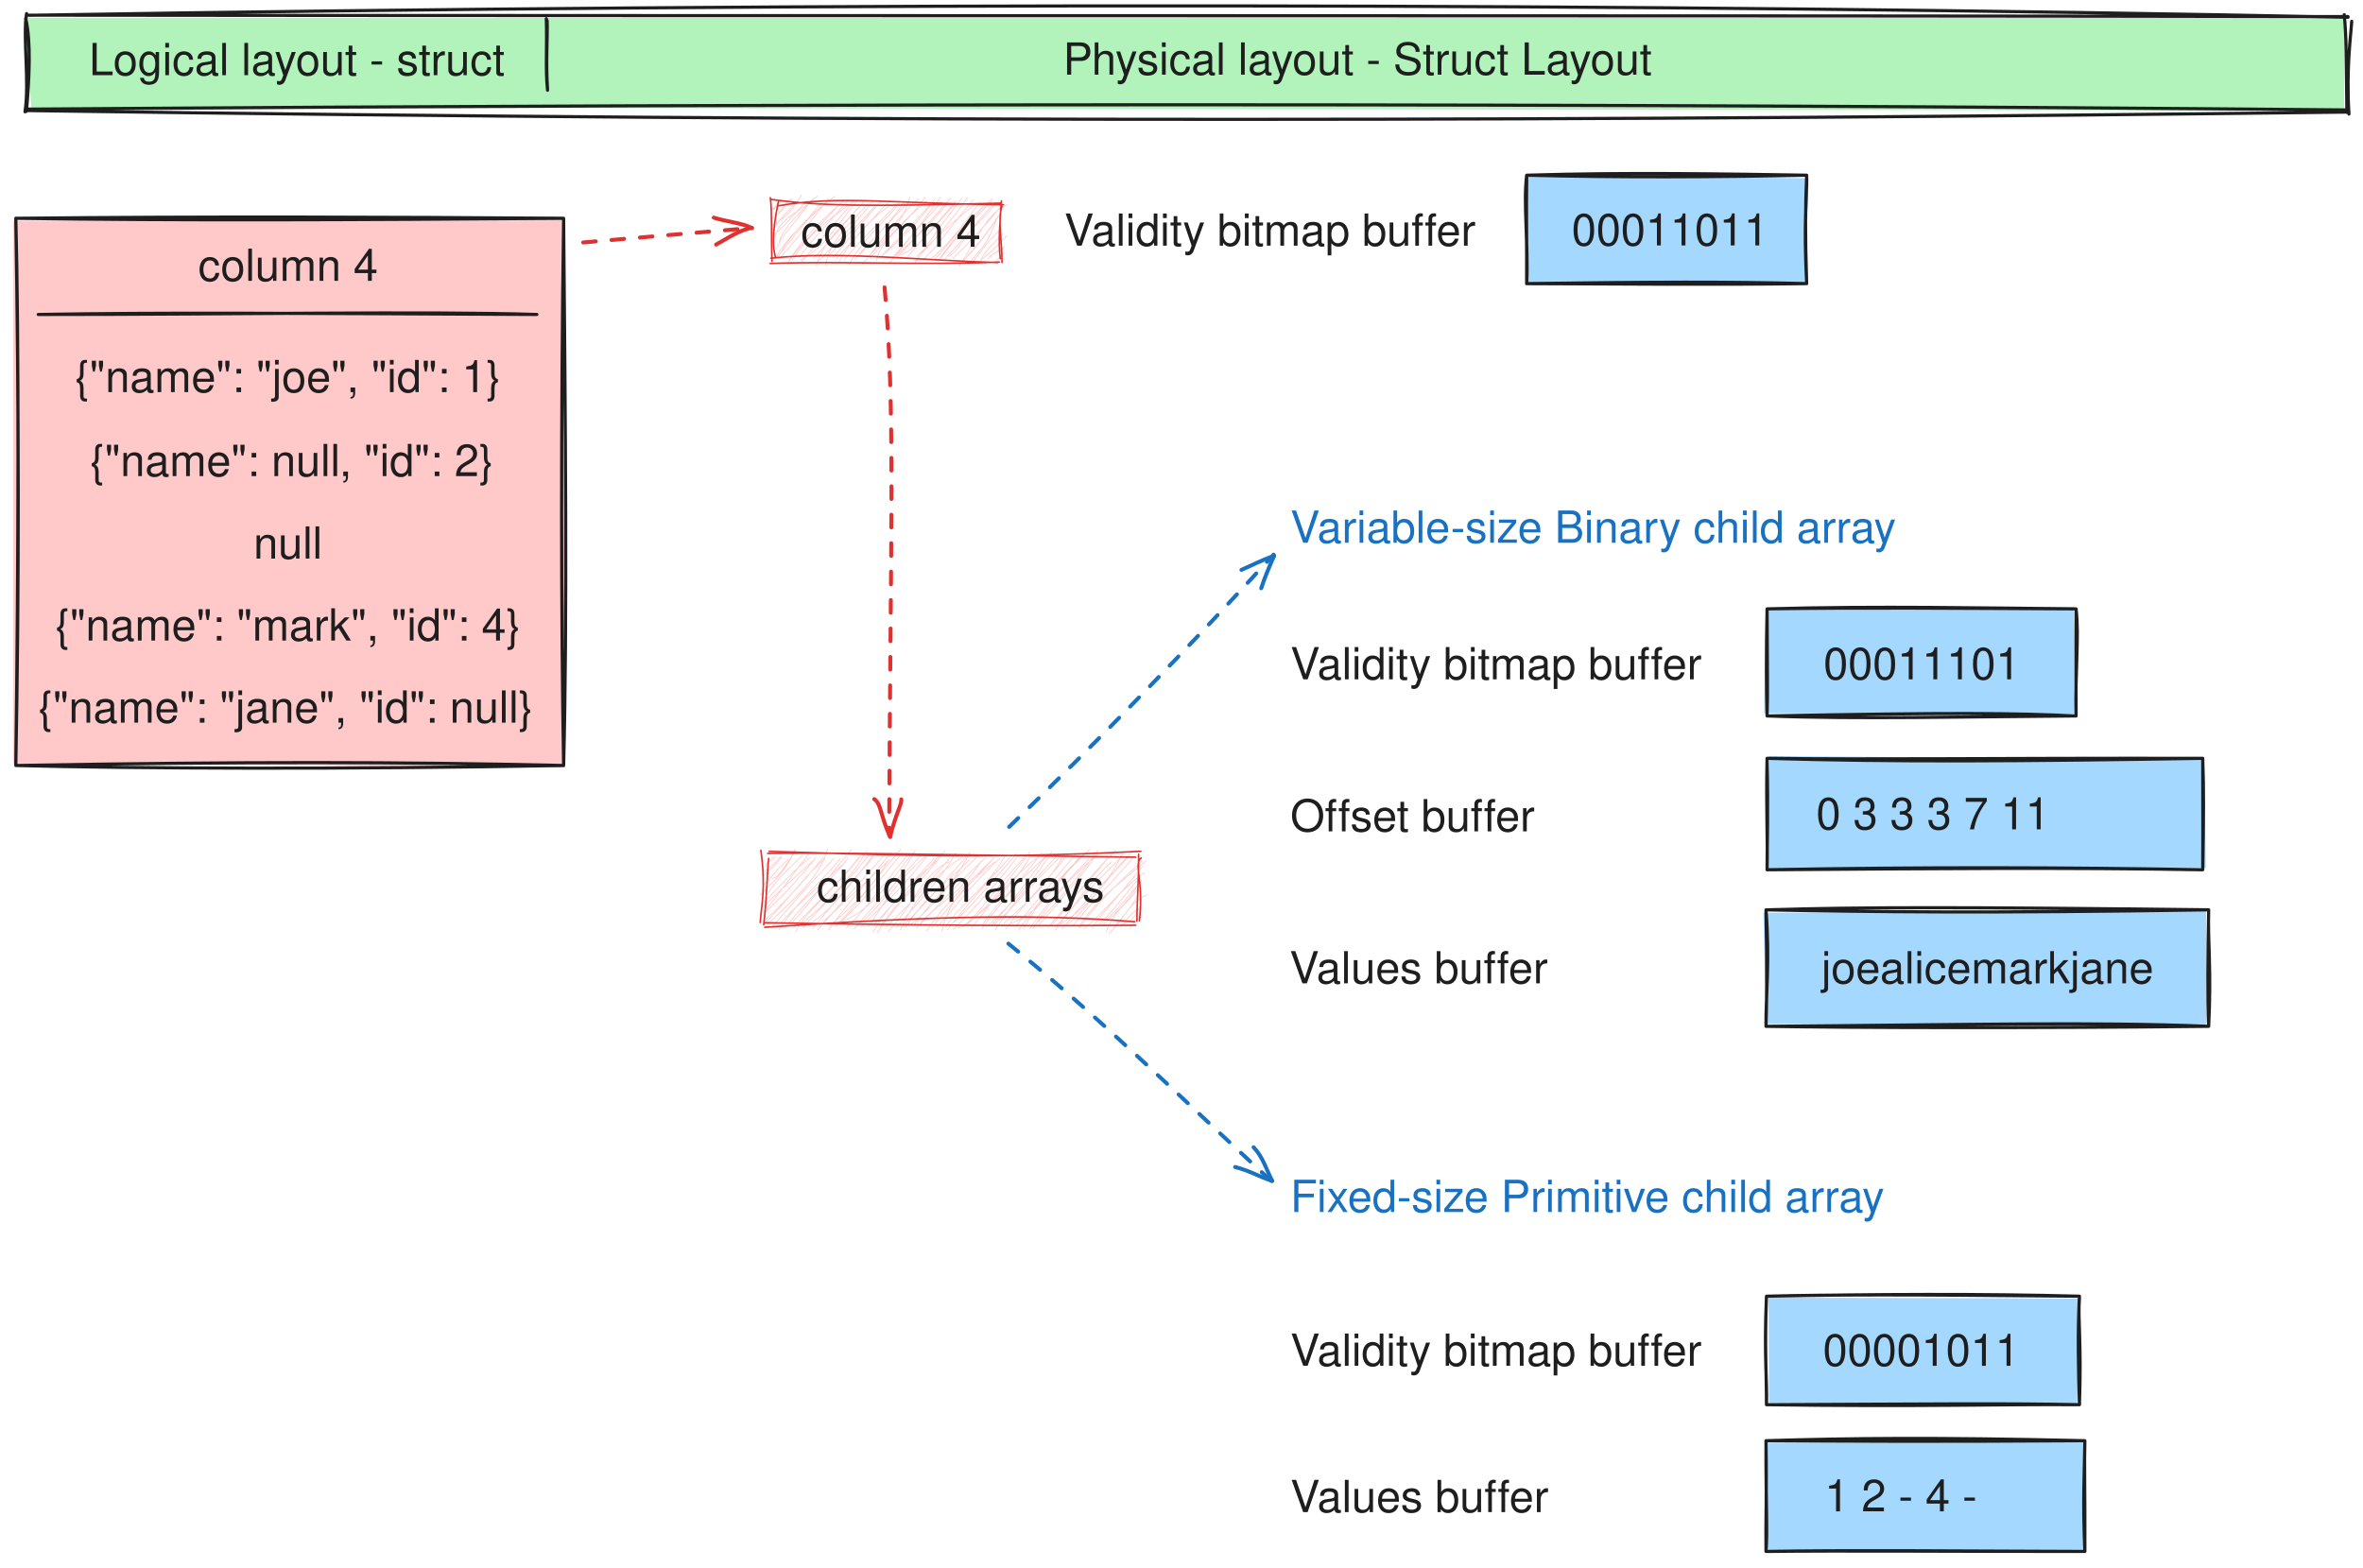
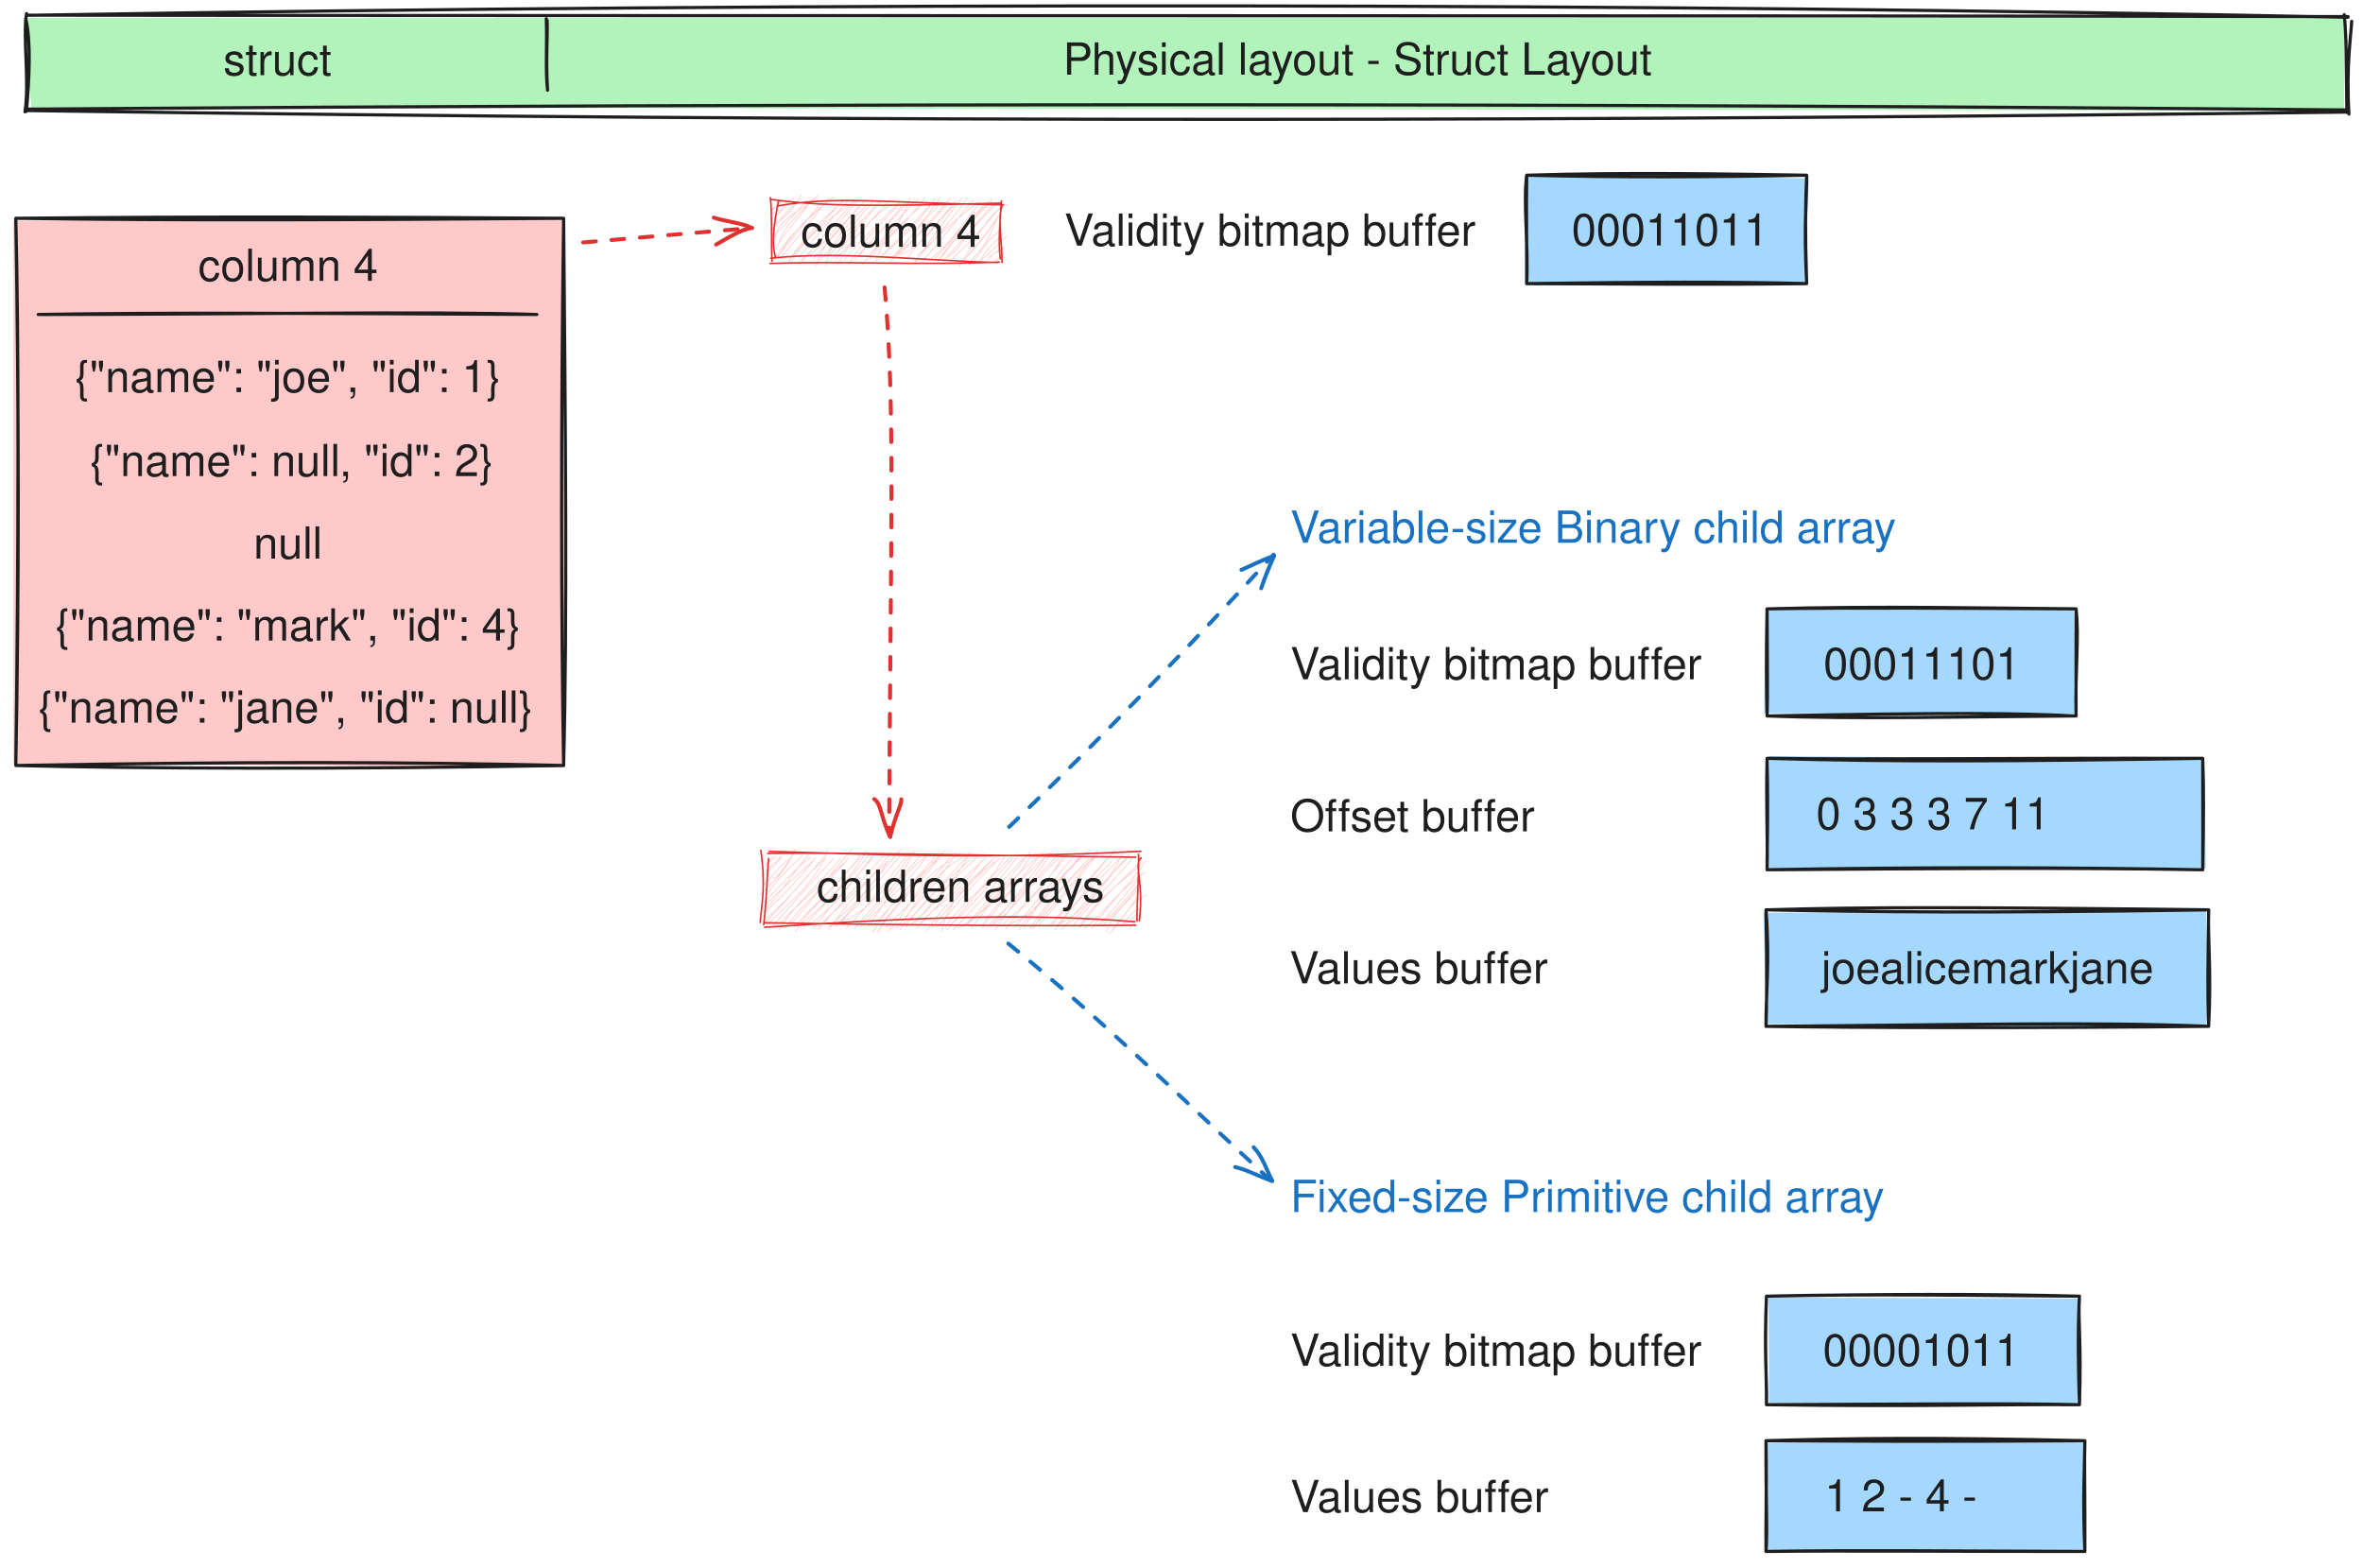
<svg xmlns="http://www.w3.org/2000/svg" version="1.1" viewBox="0 0 1495.309 991.819" width="1495.309" height="991.819">
  <defs>
    <style class="style-fonts">
      @font-face {
        font-family: "Virgil";
        src: url("https://excalidraw.com/Virgil.woff2");
      }
      @font-face {
        font-family: "Cascadia";
        src: url("https://excalidraw.com/Cascadia.woff2");
      }
      @font-face {
        font-family: "Assistant";
        src: url("https://excalidraw.com/Assistant-Regular.woff2");
      }
    </style>
  </defs>
  <g stroke-linecap="round" transform="translate(18.27782 10) rotate(0 733.5156 29.72166)">
    <path d="M-3.55 1.29 L1465.25 1.38 L1465.08 60.09 L1.55 57.91" stroke="none" stroke-width="0" fill="#b2f2bb" />
    <path d="M0.61 -0.33 C513.17 -8.83, 1026.67 -8.07, 1467.57 0.93 M-0.53 -0.4 C530.65 0.22, 1061.37 -0.37, 1467.57 0.51 M1469.88 3.47 C1469.48 11.73, 1466.32 32.23, 1468.13 62.18 M1465.16 -0.72 C1466.59 13.58, 1466.37 26.07, 1466.84 61.15 M1467.08 60.93 C1004.78 66.62, 545.04 67.82, 0.06 59.98 M1466.95 59.57 C989.18 55.24, 511.1 55.41, -0.37 59.02 M-2.45 60.76 C0.48 41.28, -3.93 14.36, -1.47 -1.42 M-1.53 60.47 C0.24 39.9, 1.46 16.35, -1.98 1.92" stroke="#1e1e1e" stroke-width="2" fill="none" />
  </g>
-   <g transform="translate(56.32508 21.80472) rotate(0 132.2822 16.1)">
-     <text x="0" y="25.761" font-family="Helvetica, Segoe UI Emoji" font-size="28px" fill="#1e1e1e" text-anchor="start" style="white-space: pre;" direction="ltr" dominant-baseline="alphabetic">Logical layout - struct</text>
+   <g transform="translate(141.3251 21.80472) rotate(0 34.22754 16.1)">
+     <text x="0" y="25.761" font-family="Helvetica, Segoe UI Emoji" font-size="28px" fill="#1e1e1e" text-anchor="start" style="white-space: pre;" direction="ltr" dominant-baseline="alphabetic">struct</text>
  </g>
  <g transform="translate(672.7077 21.47495) rotate(0 186.3167 16.1)">
    <text x="0" y="25.761" font-family="Helvetica, Segoe UI Emoji" font-size="28px" fill="#1e1e1e" text-anchor="start" style="white-space: pre;" direction="ltr" dominant-baseline="alphabetic">Physical layout - Struct Layout</text>
  </g>
  <g stroke-linecap="round" transform="translate(10 138.1484) rotate(0 173.3318 173.1395)">
    <path d="M-1.55 1.61 L345.75 -1.06 L347.61 347.58 L-1.57 345.06" stroke="none" stroke-width="0" fill="#ffc9c9" />
    <path d="M0 0 C118.81 -1.26, 237.54 -0.8, 346.66 0 M0 0 C104.7 1.51, 209.44 1.02, 346.66 0 M346.66 0 C347.76 126.89, 349.04 255.2, 346.66 346.28 M346.66 0 C344.88 127.99, 345.07 254.98, 346.66 346.28 M346.66 346.28 C244.39 343.91, 144.05 343.77, 0 346.28 M346.66 346.28 C209.79 348.82, 73.14 348.24, 0 346.28 M0 346.28 C1.77 211.18, 1.96 74.75, 0 0 M0 346.28 C2.09 233.63, 2 121.17, 0 0" stroke="#1e1e1e" stroke-width="2" fill="none" />
  </g>
  <g stroke-linecap="round">
    <g transform="translate(24.17605 199.0093) rotate(0 157.7754 0)">
      <path d="M0 0 C123.5 0.02, 245.28 -2.22, 315.55 0 M0 0 C78.93 -1.35, 157.91 -0.77, 315.55 0" stroke="#1e1e1e" stroke-width="2" fill="none" />
    </g>
  </g>
  <mask />
  <g transform="translate(125.3987 151.9757) rotate(0 56.9 16.1)">
    <text x="0" y="25.761" font-family="Helvetica, Segoe UI Emoji" font-size="28px" fill="#1e1e1e" text-anchor="start" style="white-space: pre;" direction="ltr" dominant-baseline="alphabetic">column 4</text>
  </g>
  <g transform="translate(47.31179 222.3976) rotate(0 134.8583 16.1)">
    <text x="0" y="25.761" font-family="Helvetica, Segoe UI Emoji" font-size="28px" fill="#1e1e1e" text-anchor="start" style="white-space: pre;" direction="ltr" dominant-baseline="alphabetic">{"name": "joe", "id": 1}</text>
  </g>
  <g transform="translate(56.88015 275.5538) rotate(0 127.7917 16.1)">
    <text x="0" y="25.761" font-family="Helvetica, Segoe UI Emoji" font-size="28px" fill="#1e1e1e" text-anchor="start" style="white-space: pre;" direction="ltr" dominant-baseline="alphabetic">{"name": null, "id": 2}</text>
  </g>
  <g transform="translate(160.4124 327.7479) rotate(0 21.78333 16.1)">
    <text x="0" y="25.761" font-family="Helvetica, Segoe UI Emoji" font-size="28px" fill="#1e1e1e" text-anchor="start" style="white-space: pre;" direction="ltr" dominant-baseline="alphabetic">null</text>
  </g>
  <g transform="translate(24.13406 431.5708) rotate(0 156.6417 16.1)">
    <text x="0" y="25.761" font-family="Helvetica, Segoe UI Emoji" font-size="28px" fill="#1e1e1e" text-anchor="start" style="white-space: pre;" direction="ltr" dominant-baseline="alphabetic">{"name": "jane", "id": null}</text>
  </g>
  <g transform="translate(34.88406 379.6121) rotate(0 147.3583 16.1)">
    <text x="0" y="25.761" font-family="Helvetica, Segoe UI Emoji" font-size="28px" fill="#1e1e1e" text-anchor="start" style="white-space: pre;" direction="ltr" dominant-baseline="alphabetic">{"name": "mark", "id": 4}</text>
  </g>
  <g stroke-linecap="round" transform="translate(489.3383 126.8442) rotate(0 72.28798 18.98326)">
    <path d="M0 0 C0 0, 0 0, 0 0 M0 0 C0 0, 0 0, 0 0 M-1.55 6.65 C-0.19 5.49, 2.16 2.44, 5.07 -0.17 M-0.69 5.9 C2.01 4.52, 3.99 2.05, 5.59 -0.24 M0.77 10.64 C4.98 7.5, 9.56 1.24, 8.16 -0.12 M-0.51 11.4 C5.48 7.68, 6.51 1.53, 11.92 -1.04 M-0.44 15.47 C8.75 11.23, 15.12 1.65, 17.73 -3.49 M-1.22 19.02 C4.52 11.97, 8.39 7.14, 15.34 0.29 M1.23 22.78 C3.03 13.63, 14.19 7.52, 20.88 3.12 M-1.06 22.97 C4.79 18.6, 10.61 11.87, 21.07 0.06 M3.71 26.6 C5.78 16.88, 19.49 5.35, 27.92 -2.91 M1.58 31.24 C5.77 21, 12.58 16.03, 25.17 -1.35 M0.18 38.28 C11.99 25.14, 25.77 6.14, 30.73 1.13 M1.03 37.33 C7.15 25.15, 19.22 14.1, 33.11 1.68 M3.07 36 C10.18 22.23, 22.64 9.26, 38.76 -2.5 M4.13 36.73 C10.94 28.57, 17.67 21.32, 34.92 -1.22 M9.5 39.23 C15.47 29.4, 22.98 23.78, 42.16 2.03 M9.9 38.21 C18.31 24.54, 31.59 11.13, 44.49 0.47 M11.6 38.53 C17.96 28.45, 24.64 19.3, 48.41 2.31 M16.03 36.46 C24.23 25.46, 33.39 15.68, 46.41 1.12 M17.11 37.72 C33.57 29.46, 40.9 14.06, 53.45 -0.21 M17.72 38.98 C30.02 24.17, 42.57 10.69, 51.24 -0.11 M27.25 41.46 C30.81 26.17, 47.98 11.95, 54.26 3.89 M25.64 36.59 C36.01 25.53, 46.7 12.46, 58.37 -0.32 M33.3 41.4 C34.4 28.36, 45.28 17.24, 60.06 2.17 M28.78 38.3 C43.61 23.42, 56.96 8.57, 63.29 0.02 M35.75 34.31 C47.59 20.61, 61.66 7.97, 64.86 2.41 M37.75 36.31 C48.81 23.13, 58.42 11.37, 68.43 0.08 M40.89 40.19 C48.87 24.61, 64.1 9.18, 74.63 2.76 M39.59 36.92 C53.36 22.63, 65.76 7.87, 74.47 -0.46 M47.98 40.41 C56.24 25.33, 70.56 13.02, 79.93 1.87 M45.09 37.43 C53.16 27.48, 62.78 18.4, 79.14 1.55 M53.85 35.83 C62.05 24.51, 70.59 18.49, 83.01 0.97 M51.58 37.17 C59.5 27.66, 69.53 18.74, 84.54 1.7 M56.03 40.92 C68.85 24.51, 81.72 16.12, 86.43 -1.93 M58.27 38.33 C68.23 25.48, 79.05 10.24, 91.96 -1.1 M65.37 37.89 C67.88 25.14, 80.1 19.8, 96.21 -2 M61.06 36.99 C71.62 24.32, 81.29 13.78, 97.15 0.35 M69.17 34.8 C81.54 23.51, 94.44 11.51, 102.45 -1.37 M67.82 35.98 C75.03 28.21, 86.04 17.84, 101.22 0.51 M75.81 35.73 C83.85 26.61, 96 12.38, 106.44 0.89 M73.26 39.9 C85.99 24.98, 97.62 9.34, 105.87 -2.05 M77.86 34.83 C89.93 23.67, 97.87 16.81, 109.3 2.98 M78.19 35.96 C90.31 23.59, 105.25 6.45, 112.21 -1.61 M80.73 34.52 C96.9 27.21, 104.06 12.25, 114.45 3.21 M84.34 37.02 C91.67 26.61, 102.75 16.2, 115.48 0.3 M89.76 39.58 C98.3 26.18, 109.72 10.92, 119.48 -1.63 M89.7 38.44 C97.63 28.98, 106.72 20.81, 123.08 -1.87 M90.87 35.27 C99.21 27.62, 107.26 18.76, 128.13 2.12 M95.32 37.08 C105.72 26.94, 115.74 12.03, 126.69 -0.49 M101.69 37.47 C110.38 29.07, 114.95 20.49, 132.67 3.85 M100.6 36.19 C113.33 25.78, 122.78 11.63, 130.92 0.91 M104.16 38.78 C115.02 21.91, 124.8 13.17, 138.59 -1.17 M106.16 36.38 C114.82 24.08, 126.44 12.39, 138.12 0.58 M111.02 35.45 C118.62 30.84, 123.26 17.91, 139.72 2.29 M108.4 37.29 C115.98 28.95, 123.27 20.64, 141.7 1.5 M117.71 41.67 C130.09 21.69, 136.16 7.6, 148.18 2.63 M113.71 36.81 C126.08 24.51, 137.35 12.29, 144.31 3.35 M122.28 36.04 C122.86 34.58, 131.64 26.42, 142.17 10.18 M118.46 40.21 C127.69 30.63, 136.19 20.03, 143.77 8.1 M123.84 40.36 C128.4 32.3, 133.57 32.7, 141.14 12.4 M125.73 39.88 C131.7 32.13, 135.35 25.3, 144.47 18.02 M131.2 37.83 C136.82 34.06, 143.8 26.02, 147.81 22.47 M130.09 40.24 C133.82 31.64, 139.07 27.44, 145.51 21.11 M137.53 36.1 C137.18 33.92, 143.78 32.28, 145.69 30.3 M135.51 37.11 C137.72 34.3, 141.33 32.91, 146.2 29.37 M140.94 37.75 C141.79 37.23, 143.1 36.93, 146 33 M141.48 37.76 C142.75 36.49, 143.52 35.53, 145.55 33.79" stroke="#ffc9c9" stroke-width="0.5" fill="none" />
    <path d="M2.85 3.47 C40.04 -3.27, 74.16 1.9, 145.67 2.73 M-1.88 -0.72 C29.03 3.55, 58.2 3.96, 144.39 1.71 M144.69 3.71 C141.9 11.63, 144.83 26.56, 144.74 39.3 M144.37 0.31 C143.37 13.55, 142.31 26.34, 143.66 36.91 M142.13 39.28 C95.64 38.17, 41.04 31.88, -1.47 36.55 M143.05 38.99 C93.6 41.08, 44.29 38.31, -1.98 39.89 M1.38 36.02 C0.41 31.5, -1.78 24.76, 3.33 0.15 M-0.85 38.46 C-1.43 22.39, -0.66 7.54, -1.87 -1.71" stroke="#e03131" stroke-width="1" fill="none" />
  </g>
  <g transform="translate(506.828 130.426) rotate(0 56.9 16.1)">
    <text x="0" y="25.761" font-family="Helvetica, Segoe UI Emoji" font-size="28px" fill="#1e1e1e" text-anchor="start" style="white-space: pre;" direction="ltr" dominant-baseline="alphabetic">column 4</text>
  </g>
  <g transform="translate(816.0307 596.5442) rotate(0 81.60833 16.1)">
    <text x="0" y="25.761" font-family="Helvetica, Segoe UI Emoji" font-size="28px" fill="#1e1e1e" text-anchor="start" style="white-space: pre;" direction="ltr" dominant-baseline="alphabetic">Values buffer</text>
  </g>
  <g transform="translate(673.4861 129.7275) rotate(0 130.0333 16.1)">
    <text x="0" y="25.761" font-family="Helvetica, Segoe UI Emoji" font-size="28px" fill="#1e1e1e" text-anchor="start" style="white-space: pre;" direction="ltr" dominant-baseline="alphabetic">Validity bitmap buffer</text>
  </g>
  <g transform="translate(816.5385 500.343) rotate(0 76.90833 16.1)">
    <text x="0" y="25.761" font-family="Helvetica, Segoe UI Emoji" font-size="28px" fill="#1e1e1e" text-anchor="start" style="white-space: pre;" direction="ltr" dominant-baseline="alphabetic">Offset buffer</text>
  </g>
  <g transform="translate(816.5385 404.1418) rotate(0 130.0333 16.1)">
    <text x="0" y="25.761" font-family="Helvetica, Segoe UI Emoji" font-size="28px" fill="#1e1e1e" text-anchor="start" style="white-space: pre;" direction="ltr" dominant-baseline="alphabetic">Validity bitmap buffer</text>
  </g>
  <g stroke-linecap="round" transform="translate(1118.201 385.3114) rotate(0 97.77668 33.88422)">
    <path d="M-0.85 0.5 L194.03 -1.03 L194.8 66.43 L-1.87 66.06" stroke="none" stroke-width="0" fill="#a5d8ff" />
    <path d="M0 0 C69.13 -1.96, 141.4 -0.46, 195.55 0 M0 0 C58.5 -0.9, 118.8 -0.35, 195.55 0 M195.55 0 C197.57 17.76, 194.9 38.29, 195.55 67.77 M195.55 0 C195.35 25.04, 195.64 48.66, 195.55 67.77 M195.55 67.77 C156.52 65.9, 116.82 65.55, 0 67.77 M195.55 67.77 C127.26 68.2, 57.21 69.93, 0 67.77 M0 67.77 C0.47 52.48, 0.11 39.91, 0 0 M0 67.77 C-0.44 50.87, -0.6 31.43, 0 0" stroke="#1e1e1e" stroke-width="2" fill="none" />
  </g>
  <g transform="translate(1153.901 404.1418) rotate(0 62.26667 16.1)">
    <text x="0" y="25.761" font-family="Helvetica, Segoe UI Emoji" font-size="28px" fill="#1e1e1e" text-anchor="start" style="white-space: pre;" direction="ltr" dominant-baseline="alphabetic">00011101</text>
  </g>
  <g stroke-linecap="round">
    <g transform="translate(346.1574 12.369) rotate(0 0 22.21342)">
      <path d="M0.08 0.67 C0.46 11.1, -0.85 25.8, 0.31 43.94 M-0.46 -0.53 C0.13 16.61, -1.13 31.32, 0.33 44.74" stroke="#1e1e1e" stroke-width="2" fill="none" />
    </g>
  </g>
  <mask />
  <g stroke-linecap="round" transform="translate(966.124 110.8776) rotate(0 88.5629 34.30234)">
    <path d="M-1.3 -0.52 L178.45 1.95 L176.06 69.3 L-1.19 69.76" stroke="none" stroke-width="0" fill="#a5d8ff" />
    <path d="M0 0 C58.23 1.48, 118.37 1.19, 177.13 0 M0 0 C63.19 -1.96, 127.76 -0.78, 177.13 0 M177.13 0 C177.33 16.44, 175.12 28.49, 177.13 68.6 M177.13 0 C176.3 18.72, 176.12 36.65, 177.13 68.6 M177.13 68.6 C126.45 67.3, 80.77 67.51, 0 68.6 M177.13 68.6 C117.8 69.38, 59.84 68.83, 0 68.6 M0 68.6 C1.09 42.91, -2.35 16.86, 0 0 M0 68.6 C0.15 45.65, -0.42 23.17, 0 0" stroke="#1e1e1e" stroke-width="2" fill="none" />
  </g>
  <g transform="translate(994.5536 129.5551) rotate(0 62.26667 16.1)">
    <text x="0" y="25.761" font-family="Helvetica, Segoe UI Emoji" font-size="28px" fill="#1e1e1e" text-anchor="start" style="white-space: pre;" direction="ltr" dominant-baseline="alphabetic">00011011</text>
  </g>
  <g stroke-linecap="round" transform="translate(484.7468 541.3653) rotate(0 117.486 21.60206)">
    <path d="M0 0 C0 0, 0 0, 0 0 M0 0 C0 0, 0 0, 0 0 M-0.03 5.02 C-0.22 6.02, 1.51 4.35, 6.4 0.92 M-0.32 7.15 C0.74 4.97, 2.13 2.5, 4.9 0.44 M-2.49 12.26 C-0.04 8.59, 5.15 6.17, 9.42 0.54 M-1.09 12.45 C2.88 8.17, 8.29 4.19, 9.62 1.02 M3.28 14.51 C7.5 14.12, 7.69 13.16, 18.91 -3.21 M-1.54 18.66 C4.85 12.44, 10.98 3.17, 16.18 1.97 M-3.71 25.02 C8.26 12.83, 12.71 9.41, 18.14 -3.78 M1.31 24.28 C5.36 16.08, 13.77 9.17, 23.13 -0.08 M-1.24 32.2 C8.29 22.34, 22.56 10, 30.12 3.08 M-1.46 29.37 C5.75 23.63, 13.36 12.84, 27.93 1.18 M-1.72 36.14 C10.77 21.7, 16.73 11.52, 28.36 -2.38 M-0.54 35.88 C10.87 25.5, 20.67 14.77, 31.44 1.46 M-1.03 43.05 C10.18 32.74, 26.53 10.43, 37.2 2.31 M-0.63 40.88 C6.67 34.19, 17.4 24.18, 36.41 1.06 M0.07 44.6 C17.91 26.92, 34.31 13.81, 38.93 -4.02 M4.27 44.81 C12.66 34.84, 21.47 25.12, 42.88 1.82 M9.16 42.84 C17.85 33.24, 23.82 28.06, 50.4 3.96 M8.29 47.16 C19.8 28.58, 36.59 15.44, 46.92 2.06 M14.75 44.35 C27.03 32.01, 37.95 14.67, 54.18 -3.81 M12.5 45.4 C25.84 27.51, 43.58 13.54, 51.96 1.51 M18.68 48.27 C26.25 34.22, 36.77 28.39, 59.15 1.35 M17.43 45.89 C30.73 30.32, 43.9 20.31, 59.64 0.26 M22.12 43.5 C42.72 26.7, 55.5 11.25, 63.64 -3.02 M23.34 45.86 C33.75 32.93, 48.7 21.04, 65.07 -0.35 M28.68 42.8 C39.53 35.21, 47.83 26.04, 68.06 -0.4 M29.44 46.31 C42.23 30.86, 56.04 14.38, 67.69 1.29 M33.05 44.93 C42.72 35.73, 55.43 24.25, 78.02 2.85 M32.78 46.99 C49.57 27.86, 64.1 11.94, 74.53 -0.08 M40.11 44.73 C55.64 31.31, 68.05 19.12, 76.94 3.63 M39.51 47.26 C51.08 31.17, 59.58 21.74, 79.08 -1.6 M45.59 43.3 C55.35 33.64, 70.6 13.02, 85.21 -3.84 M43.71 45.15 C61.78 29.36, 74.57 11.79, 84.55 0.62 M47.13 42.12 C59.73 37.77, 71.6 27.41, 92.78 -1.82 M50.72 46.15 C65.84 30.91, 76.83 14.65, 90.72 -1.56 M56.98 45.13 C70.59 33.9, 81.29 20.02, 94.3 -2.96 M55.91 46.3 C70.59 28.6, 86.77 12.96, 97.25 0.64 M65.06 44.88 C75.1 29.55, 82.38 16.24, 101.75 -0.18 M60.06 44.99 C74.32 31.16, 85.83 21.18, 102.45 -0.16 M67.65 48.7 C75.44 34.6, 86.67 22.38, 107.56 3.46 M68.1 44.01 C77.67 33.81, 87.05 23.46, 106.66 1.45 M70.44 48.73 C83.98 28.38, 99.28 16.31, 113.23 -3.09 M72.46 44.39 C83.4 30.13, 95.58 15.99, 110.99 -1.38 M77.22 48.14 C92.2 32.98, 98.79 11.99, 115.79 3.96 M75.87 45.42 C84.6 36.69, 95.7 26.42, 116.05 1.89 M84.97 47.19 C93.46 28.02, 109.75 9.25, 123.76 1.63 M82.7 45.54 C96.5 28.85, 112 13.84, 119.98 -1.6 M88.49 45.38 C100.16 26.19, 117.14 14.8, 128.96 2.6 M85.74 45.29 C98.52 33.19, 109.13 20.56, 126.59 1.11 M91.54 43.59 C109.3 30.08, 123.7 8.99, 129.09 -2.02 M93.51 44.24 C105.09 28.28, 121.23 13.08, 133.97 0.4 M95.45 46.17 C104.45 32.06, 120.28 28.24, 136.25 3.54 M97.12 43.94 C110.23 30.16, 125.26 13.77, 139.36 1.12 M101.59 47.84 C111.32 33.29, 121.21 23.44, 144.14 1.76 M104.86 45.62 C118.73 29.04, 131.82 14.56, 144.4 1.43 M111.28 48.05 C114.52 33.15, 120.97 22.89, 144.66 3.99 M108.34 45.32 C119.89 32.83, 125.79 22.66, 148.01 1.79 M113.7 45.39 C121.69 31.25, 139.76 21.11, 151.04 0.58 M114.58 47.16 C125.8 32.93, 138.73 17.87, 155.63 -0.11 M116.35 44.4 C127.43 34.65, 137.46 23.26, 158.43 -1.01 M118.63 46.96 C133.53 31.41, 148.11 15.54, 160.1 -0.43 M121.68 45.77 C135.18 40, 145.98 24.86, 167.08 -2.11 M124.45 45.19 C136.02 35.88, 143.09 22.99, 162.92 1.77 M126.21 44.4 C139.22 32.84, 152.87 23.65, 166.94 1.35 M130.14 45.96 C140.96 31.45, 152.02 17.68, 171.1 1.49 M137.17 43.57 C146.98 28.63, 162.48 14.56, 176.76 0.92 M136.81 45.88 C145.34 34.1, 152.24 26.09, 174.44 -1.33 M139.6 45.04 C158 28.51, 172.12 12.05, 180.77 -2.25 M141.89 45.05 C155.67 30.61, 166.84 13.2, 178.38 -0.81 M145.01 47.19 C151.85 36.44, 159.28 26.25, 183.76 0.73 M143.91 43.98 C158.18 31.97, 166.15 19.73, 185.27 1.76 M150.46 43.13 C161.87 32.15, 176.08 21.94, 187.71 0.62 M151.84 46.53 C162.05 31.25, 175.29 19.5, 191.22 -1.1 M155.22 42.84 C169.78 37.86, 179.43 24.36, 198.94 0.18 M157.9 44.85 C172.76 27.49, 186.83 9.75, 195.38 -0.18 M159.89 47.28 C171.06 30.59, 181.33 19.24, 204.71 -3.74 M162.86 46.31 C173.3 27.84, 186.72 12.85, 200.79 -0.56 M167.01 46.54 C177.35 29.89, 194.35 12.65, 204.35 1.96 M168.84 46.44 C179.77 28.85, 192.89 13.58, 207.67 1.23 M172.2 41.92 C184.42 28.84, 196.95 14.79, 209.91 -3.25 M172.69 43.88 C185.12 30, 199.51 13.19, 210.2 -1.76 M180.77 44.13 C187.96 36.72, 196.15 22.57, 221.25 -3.44 M178.7 45.29 C191.71 29.81, 204.97 15.48, 217.92 -0.05 M182.88 47.31 C198.2 27.44, 207.35 14.24, 218.66 3.98 M184.01 44.33 C191.72 35.13, 200.63 25.14, 224.44 1.3 M186.1 43.26 C205.5 32.67, 219.19 12, 226.05 -1.71 M187.35 46.54 C197.54 33.55, 208.34 22.54, 228.84 1.53 M190.61 43.48 C202.04 36.07, 212.1 18.03, 231.48 -2.33 M194.39 44.34 C204.28 31.55, 216 20.55, 232.41 1.22 M197.77 45.39 C206.2 32.56, 213.56 25.19, 240.4 3.52 M198.56 45.92 C205.76 34.6, 215.52 24.23, 238.06 3.4 M201.26 46.32 C214.33 36.24, 223.03 22.11, 239.51 10.89 M206.32 46.2 C212.38 36.56, 222.66 26.34, 238.36 6.77 M211.73 41.79 C215.8 39.99, 221.32 31.83, 236.55 13.75 M210.02 43.75 C217.64 40.1, 223.11 33.05, 237.54 15.84 M215.22 48.26 C221.58 33.02, 229.02 30.42, 235.62 20.71 M212.52 44.52 C221.74 36.33, 228.9 29.3, 234.97 19.45 M217.13 49.56 C228 37.88, 229.57 30.32, 241.01 24.89 M219.31 46.95 C223.7 40.8, 231.14 33.25, 235.22 25.39 M225.96 43.55 C232.22 41.13, 235.15 37.12, 237.12 30.46 M224.65 45.32 C228.48 39.15, 234.22 34.34, 236.19 33.5 M231.51 44.56 C232.38 41.65, 236.32 41.1, 236.13 36.24 M230.33 46.28 C232.45 43.05, 233.19 42.22, 237.35 38.98" stroke="#ffc9c9" stroke-width="0.5" fill="none" />
    <path d="M2 -2.6 C70.81 -0.57, 134.41 2.55, 237.16 -2.64 M1.04 -1.33 C54.52 -1.85, 111.65 -0.4, 233.99 1.1 M237.43 1.53 C232.33 5.7, 239.26 15.78, 236.26 41.42 M235.75 -0.77 C235.97 16.11, 234.63 30.56, 234.73 41.43 M233.24 41.94 C172.17 37.04, 110.99 38.01, -0.87 45.44 M233.97 44.18 C140.23 44.96, 47.56 43.32, -0.91 42.6 M-3.7 42.43 C-2.87 31.3, 0 19.99, -3.28 -3.26 M-1.47 43.84 C0.74 24.69, 0.8 8.58, 1.67 1.86" stroke="#e03131" stroke-width="1" fill="none" />
  </g>
  <g transform="translate(516.7682 544.947) rotate(0 91.04166 16.1)">
    <text x="0" y="25.761" font-family="Helvetica, Segoe UI Emoji" font-size="28px" fill="#1e1e1e" text-anchor="start" style="white-space: pre;" direction="ltr" dominant-baseline="alphabetic">children arrays</text>
  </g>
  <g stroke-linecap="round">
    <g transform="translate(561.1505 180.6392) rotate(0 0.3414452 173.0346)">
      <path d="M-1.39 1.24 C5.52 75.01, 2.36 155.01, 1.5 347.69" stroke="#e03131" stroke-width="2.5" fill="none" stroke-dasharray="8 10" />
    </g>
    <g transform="translate(561.1505 180.6392) rotate(0 0.3414452 173.0346)">
      <path d="M-7.94 325.08 C-3.52 327.85, -4.18 335.33, 2.13 348.93" stroke="#e03131" stroke-width="2.5" fill="none" />
    </g>
    <g transform="translate(561.1505 180.6392) rotate(0 0.3414452 173.0346)">
      <path d="M9.16 325.21 C9.77 327.87, 5.31 335.32, 2.13 348.93" stroke="#e03131" stroke-width="2.5" fill="none" />
    </g>
  </g>
  <mask />
  <g transform="translate(816.5061 931.1455) rotate(0 81.60833 16.1)">
    <text x="0" y="25.761" font-family="Helvetica, Segoe UI Emoji" font-size="28px" fill="#1e1e1e" text-anchor="start" style="white-space: pre;" direction="ltr" dominant-baseline="alphabetic">Values buffer</text>
  </g>
  <g stroke-linecap="round" transform="translate(1117.524 575.7831) rotate(0 140.0636 36.86105)">
    <path d="M-1.63 1.86 L278.52 0.31 L278.66 74.36 L0.04 72.19" stroke="none" stroke-width="0" fill="#a5d8ff" />
    <path d="M0 0 C68.44 1.29, 136.24 2.22, 280.13 0 M0 0 C61.79 -1.82, 124.6 -1.8, 280.13 0 M280.13 0 C279.48 19.94, 281.91 37.13, 280.13 73.72 M280.13 0 C279.61 28.49, 279.28 55.97, 280.13 73.72 M280.13 73.72 C205.28 70.71, 132.65 72.73, 0 73.72 M280.13 73.72 C168.26 74.91, 56.71 74.64, 0 73.72 M0 73.72 C-0.17 53.82, 2.53 32.93, 0 0 M0 73.72 C0.41 58.63, 0.82 42.29, 0 0" stroke="#1e1e1e" stroke-width="2" fill="none" />
  </g>
  <g transform="translate(1152.533 596.5442) rotate(0 105.1417 16.1)">
    <text x="0" y="25.761" font-family="Helvetica, Segoe UI Emoji" font-size="28px" fill="#1e1e1e" text-anchor="start" style="white-space: pre;" direction="ltr" dominant-baseline="alphabetic">joealicemarkjane</text>
  </g>
  <g stroke-linecap="round">
    <g transform="translate(635.4234 526.2097) rotate(0 84.98218 -88.23669)">
      <path d="M3.17 -2.93 C60.77 -58.36, 118.32 -118.17, 170.5 -175.19" stroke="#1971c2" stroke-width="2.5" fill="none" stroke-dasharray="8 10" />
    </g>
    <g transform="translate(635.4234 526.2097) rotate(0 84.98218 -88.23669)">
      <path d="M162.68 -153.94 C164.87 -160.75, 168.21 -168.62, 170.83 -174.41" stroke="#1971c2" stroke-width="2.5" fill="none" />
    </g>
    <g transform="translate(635.4234 526.2097) rotate(0 84.98218 -88.23669)">
      <path d="M150.16 -165.59 C156.5 -168.33, 164.07 -172.26, 170.83 -174.41" stroke="#1971c2" stroke-width="2.5" fill="none" />
    </g>
  </g>
  <mask />
  <g transform="translate(816.5061 317.7043) rotate(0 191.65 16.1)">
    <text x="0" y="25.761" font-family="Helvetica, Segoe UI Emoji" font-size="28px" fill="#1971c2" text-anchor="start" style="white-space: pre;" direction="ltr" dominant-baseline="alphabetic">Variable-size Binary child array</text>
  </g>
  <g transform="translate(816.5061 741.2437) rotate(0 187.9583 16.1)">
    <text x="0" y="25.761" font-family="Helvetica, Segoe UI Emoji" font-size="28px" fill="#1971c2" text-anchor="start" style="white-space: pre;" direction="ltr" dominant-baseline="alphabetic">Fixed-size Primitive child array</text>
  </g>
  <g transform="translate(816.5061 838.5609) rotate(0 130.0333 16.1)">
    <text x="0" y="25.761" font-family="Helvetica, Segoe UI Emoji" font-size="28px" fill="#1e1e1e" text-anchor="start" style="white-space: pre;" direction="ltr" dominant-baseline="alphabetic">Validity bitmap buffer</text>
  </g>
  <g stroke-linecap="round" transform="translate(1117.821 820.2872) rotate(0 99.02349 34.3298)">
    <path d="M1.26 0.84 L198.92 1.51 L196.54 69.49 L1.67 67.53" stroke="none" stroke-width="0" fill="#a5d8ff" />
    <path d="M0 0 C68.77 -1.33, 135.88 -1.65, 198.05 0 M0 0 C41.06 -1.01, 83.26 -1.16, 198.05 0 M198.05 0 C196.94 15.49, 199.41 27.26, 198.05 68.66 M198.05 0 C196.87 23.21, 197.34 45.22, 198.05 68.66 M198.05 68.66 C151.27 67.66, 98.69 68.27, 0 68.66 M198.05 68.66 C149.32 68.26, 98.44 70.01, 0 68.66 M0 68.66 C0.53 53.62, -1.64 38.6, 0 0 M0 68.66 C0.05 49.81, -1.2 32.49, 0 0" stroke="#1e1e1e" stroke-width="2" fill="none" />
  </g>
  <g transform="translate(1153.521 838.5609) rotate(0 62.26667 16.1)">
    <text x="0" y="25.761" font-family="Helvetica, Segoe UI Emoji" font-size="28px" fill="#1e1e1e" text-anchor="start" style="white-space: pre;" direction="ltr" dominant-baseline="alphabetic">00001011</text>
  </g>
  <g stroke-linecap="round">
    <g transform="translate(641.1474 598.6141) rotate(0 83.76946 76.87304)">
      <path d="M-3.04 -1.45 C53.93 44.46, 102.22 92.49, 165.25 150.54" stroke="#1971c2" stroke-width="2.5" fill="none" stroke-dasharray="8 10" />
    </g>
    <g transform="translate(641.1474 598.6141) rotate(0 83.76946 76.87304)">
      <path d="M140.46 139.93 C149.81 142.25, 155.27 145.99, 163.91 148.67" stroke="#1971c2" stroke-width="2.5" fill="none" />
    </g>
    <g transform="translate(641.1474 598.6141) rotate(0 83.76946 76.87304)">
      <path d="M152.12 127.42 C158.03 133.53, 159.95 141.07, 163.91 148.67" stroke="#1971c2" stroke-width="2.5" fill="none" />
    </g>
  </g>
  <mask />
  <g stroke-linecap="round" transform="translate(1118.201 479.8971) rotate(0 137.8467 35.25831)">
    <path d="M1.38 -1.44 L276.55 0.83 L277.67 69.37 L-0.79 69.78" stroke="none" stroke-width="0" fill="#a5d8ff" />
    <path d="M0 0 C80 2.41, 160.44 1.86, 275.69 0 M0 0 C69.48 0.92, 137.96 -0.21, 275.69 0 M275.69 0 C275.62 17.4, 275.87 33.82, 275.69 70.52 M275.69 0 C276.43 20.15, 276.24 39.07, 275.69 70.52 M275.69 70.52 C190.65 69.02, 103.42 69.77, 0 70.52 M275.69 70.52 C187.96 68.96, 99.06 68.7, 0 70.52 M0 70.52 C-0.02 53.6, 0.79 37.3, 0 0 M0 70.52 C0.48 50.33, -0.71 30.39, 0 0" stroke="#1e1e1e" stroke-width="2" fill="none" />
  </g>
  <g transform="translate(1149.284 499.0554) rotate(0 93.4 16.1)">
    <text x="0" y="25.761" font-family="Helvetica, Segoe UI Emoji" font-size="28px" fill="#1e1e1e" text-anchor="start" style="white-space: pre;" direction="ltr" dominant-baseline="alphabetic">0  3  3  3  7  11</text>
  </g>
  <g stroke-linecap="round" transform="translate(1117.524 911.7351) rotate(0 100.8919 35.04221)">
    <path d="M0.94 1.23 L202.26 0.93 L202.54 70.73 L0.76 69.61" stroke="none" stroke-width="0" fill="#a5d8ff" />
    <path d="M0 0 C49.69 0.25, 100.11 0.7, 201.78 0 M0 0 C53.68 -1.61, 106.45 -2.22, 201.78 0 M201.78 0 C201.54 19.03, 200.33 37.21, 201.78 70.08 M201.78 0 C201.35 14.17, 201.9 30.19, 201.78 70.08 M201.78 70.08 C125.66 69.81, 48.12 69.16, 0 70.08 M201.78 70.08 C126.21 70.13, 48.12 69.49, 0 70.08 M0 70.08 C-0.27 52.39, 0.51 35.36, 0 0 M0 70.08 C1.06 56.9, -0.13 41.91, 0 0" stroke="#1e1e1e" stroke-width="2" fill="none" />
  </g>
  <g transform="translate(1154.616 930.6773) rotate(0 63.8 16.1)">
    <text x="0" y="25.761" font-family="Helvetica, Segoe UI Emoji" font-size="28px" fill="#1e1e1e" text-anchor="start" style="white-space: pre;" direction="ltr" dominant-baseline="alphabetic">1  2  -  4  -</text>
  </g>
  <g stroke-linecap="round">
    <g transform="translate(369.4224 154.33) rotate(0 53.21739 -4.63575)">
      <path d="M-0.39 -0.9 C17.18 -2.5, 88.79 -8.56, 106.4 -10.07" stroke="#e03131" stroke-width="2.5" fill="none" stroke-dasharray="8 10" />
    </g>
    <g transform="translate(369.4224 154.33) rotate(0 53.21739 -4.63575)">
      <path d="M83.72 0.45 C90.91 -3.55, 99.75 -9.42, 106.4 -10.07" stroke="#e03131" stroke-width="2.5" fill="none" />
    </g>
    <g transform="translate(369.4224 154.33) rotate(0 53.21739 -4.63575)">
      <path d="M82.27 -16.59 C89.95 -14.08, 99.34 -13.45, 106.4 -10.07" stroke="#e03131" stroke-width="2.5" fill="none" />
    </g>
  </g>
  <mask />
</svg>
